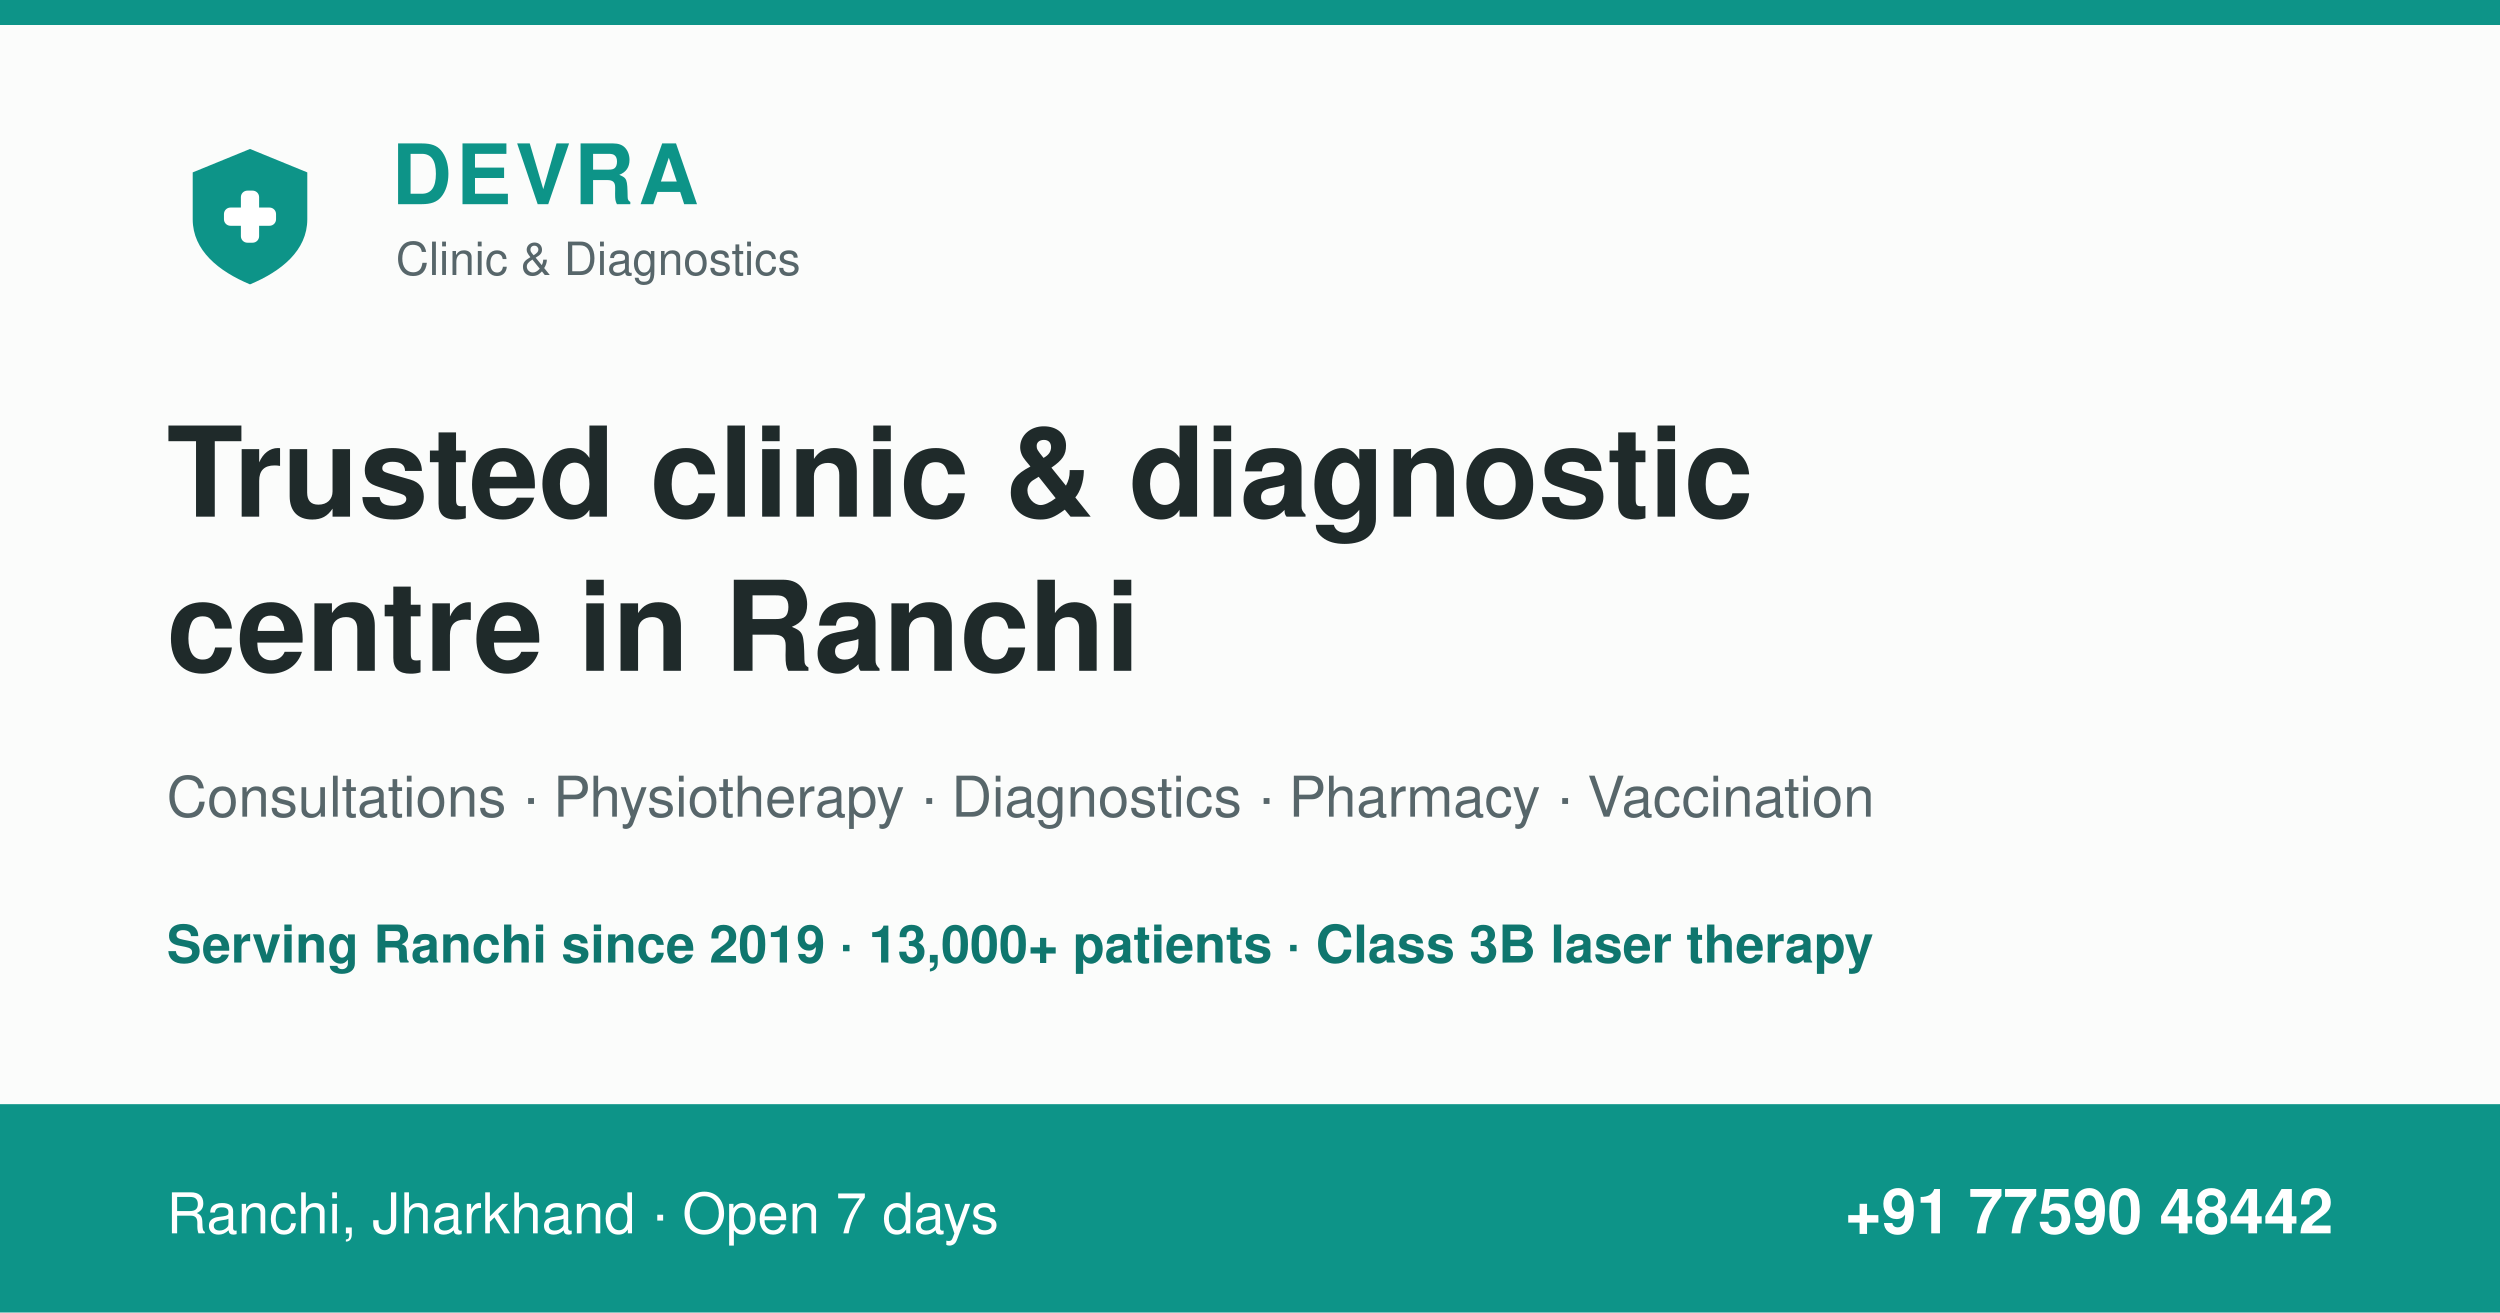
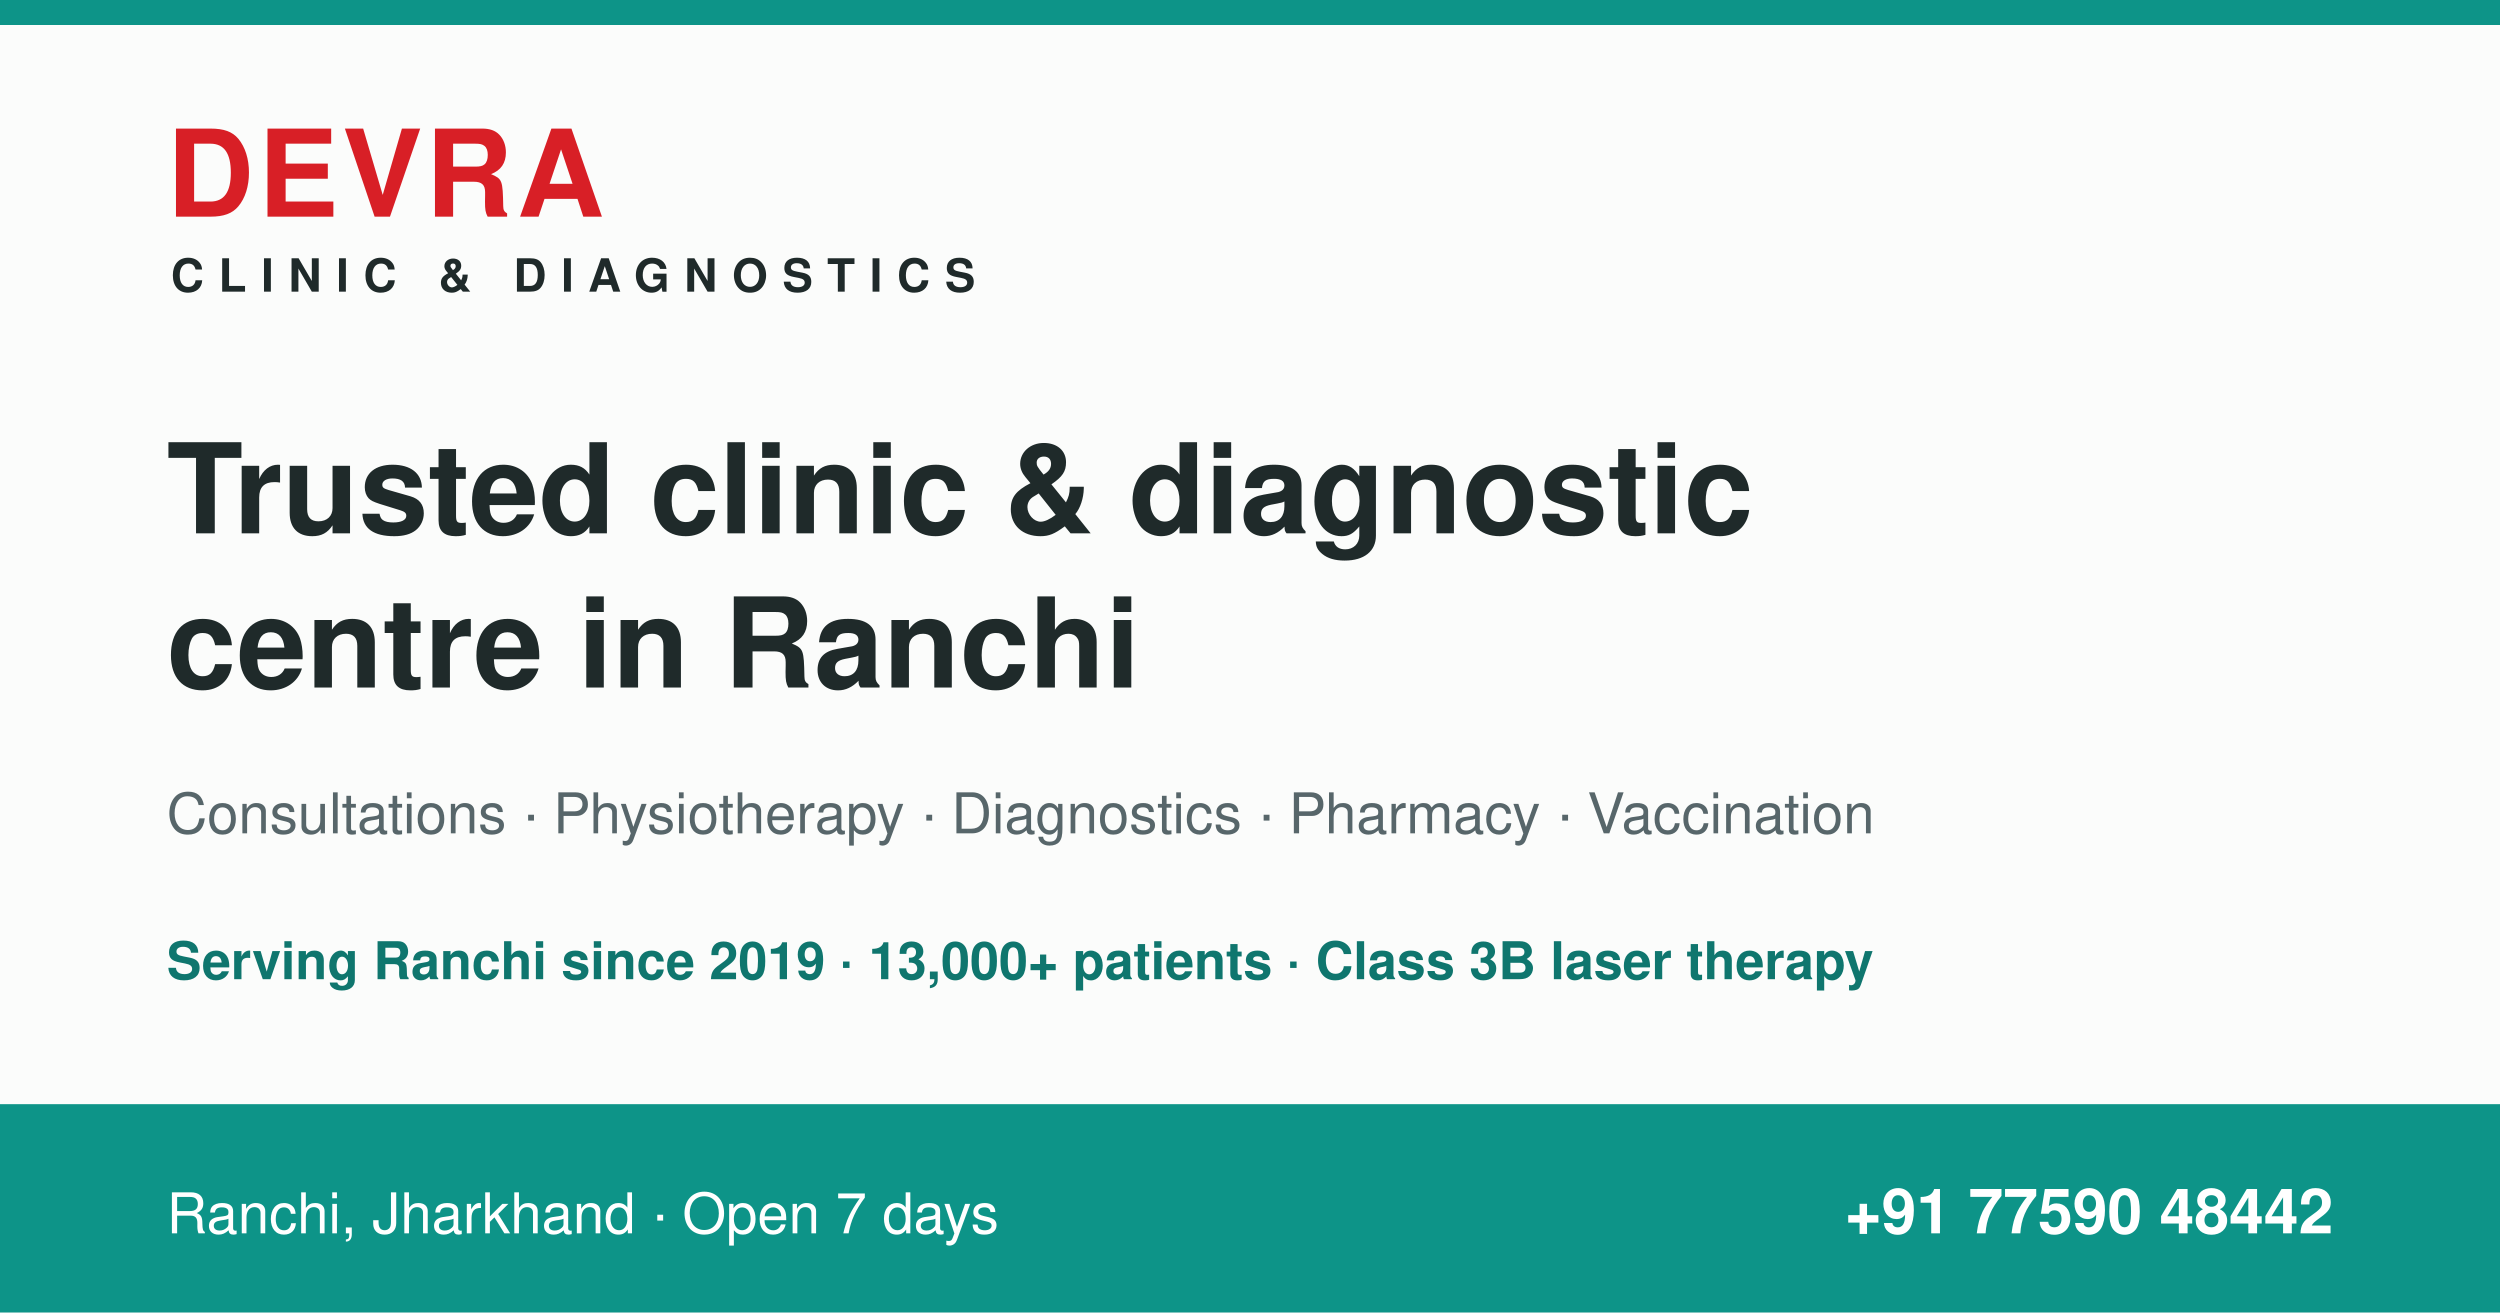
<svg xmlns="http://www.w3.org/2000/svg" width="1200" height="630" viewBox="0 0 1200 630" font-family="Helvetica, Arial, sans-serif">
  <rect width="1200" height="630" fill="#fbfcfb" />
  <rect width="1200" height="12" fill="#0d9488" />
-   <g transform="translate(80,64) scale(1.25)">
-     <path d="M32 6 L54 15 V33 C54 45 44 53 32 58 C20 53 10 45 10 33 V15 Z" fill="#0d9488" />
-     <rect x="28.5" y="22" width="7" height="20" rx="2.5" fill="#ffffff" />
-     <rect x="22" y="28.5" width="20" height="7" rx="2.5" fill="#ffffff" />
-   </g>
-   <text x="188" y="98" font-size="40" font-weight="bold" letter-spacing="2" fill="#0d9488">DEVRA</text>
-   <text x="190" y="132" font-size="22" fill="#57666a">Clinic &amp; Diagnostics</text>
-   <text x="80" y="248" font-size="60" font-weight="bold" fill="#1f2a2a">Trusted clinic &amp; diagnostic</text>
-   <text x="80" y="322" font-size="60" font-weight="bold" fill="#1f2a2a">centre in Ranchi</text>
-   <text x="80" y="392" font-size="27" fill="#57666a">Consultations · Physiotherapy · Diagnostics · Pharmacy · Vaccination</text>
-   <text x="80" y="462" font-size="25" font-weight="bold" fill="#0f766e">Serving Ranchi since 2019 · 13,000+ patients · Class 3B laser therapy</text>
+   <text x="80" y="104" font-size="58" font-weight="bold" letter-spacing="2" fill="#d81f26">DEVRA</text>
+   <text x="82" y="140" font-size="22" font-weight="bold" letter-spacing="7" fill="#1f2a2a">CLINIC &amp; DIAGNOSTICS</text>
+   <text x="80" y="256" font-size="60" font-weight="bold" fill="#1f2a2a">Trusted clinic &amp; diagnostic</text>
+   <text x="80" y="330" font-size="60" font-weight="bold" fill="#1f2a2a">centre in Ranchi</text>
+   <text x="80" y="400" font-size="27" fill="#57666a">Consultations · Physiotherapy · Diagnostics · Pharmacy · Vaccination</text>
+   <text x="80" y="470" font-size="25" font-weight="bold" fill="#0f766e">Serving Ranchi since 2019 · 13,000+ patients · Class 3B laser therapy</text>
  <rect x="0" y="530" width="1200" height="100" fill="#0d9488" />
  <text x="80" y="592" font-size="27" fill="#ffffff">Ranchi, Jharkhand · Open 7 days</text>
  <text x="1120" y="592" font-size="30" font-weight="bold" text-anchor="end" fill="#ffffff">+91 77590 48442</text>
</svg>
